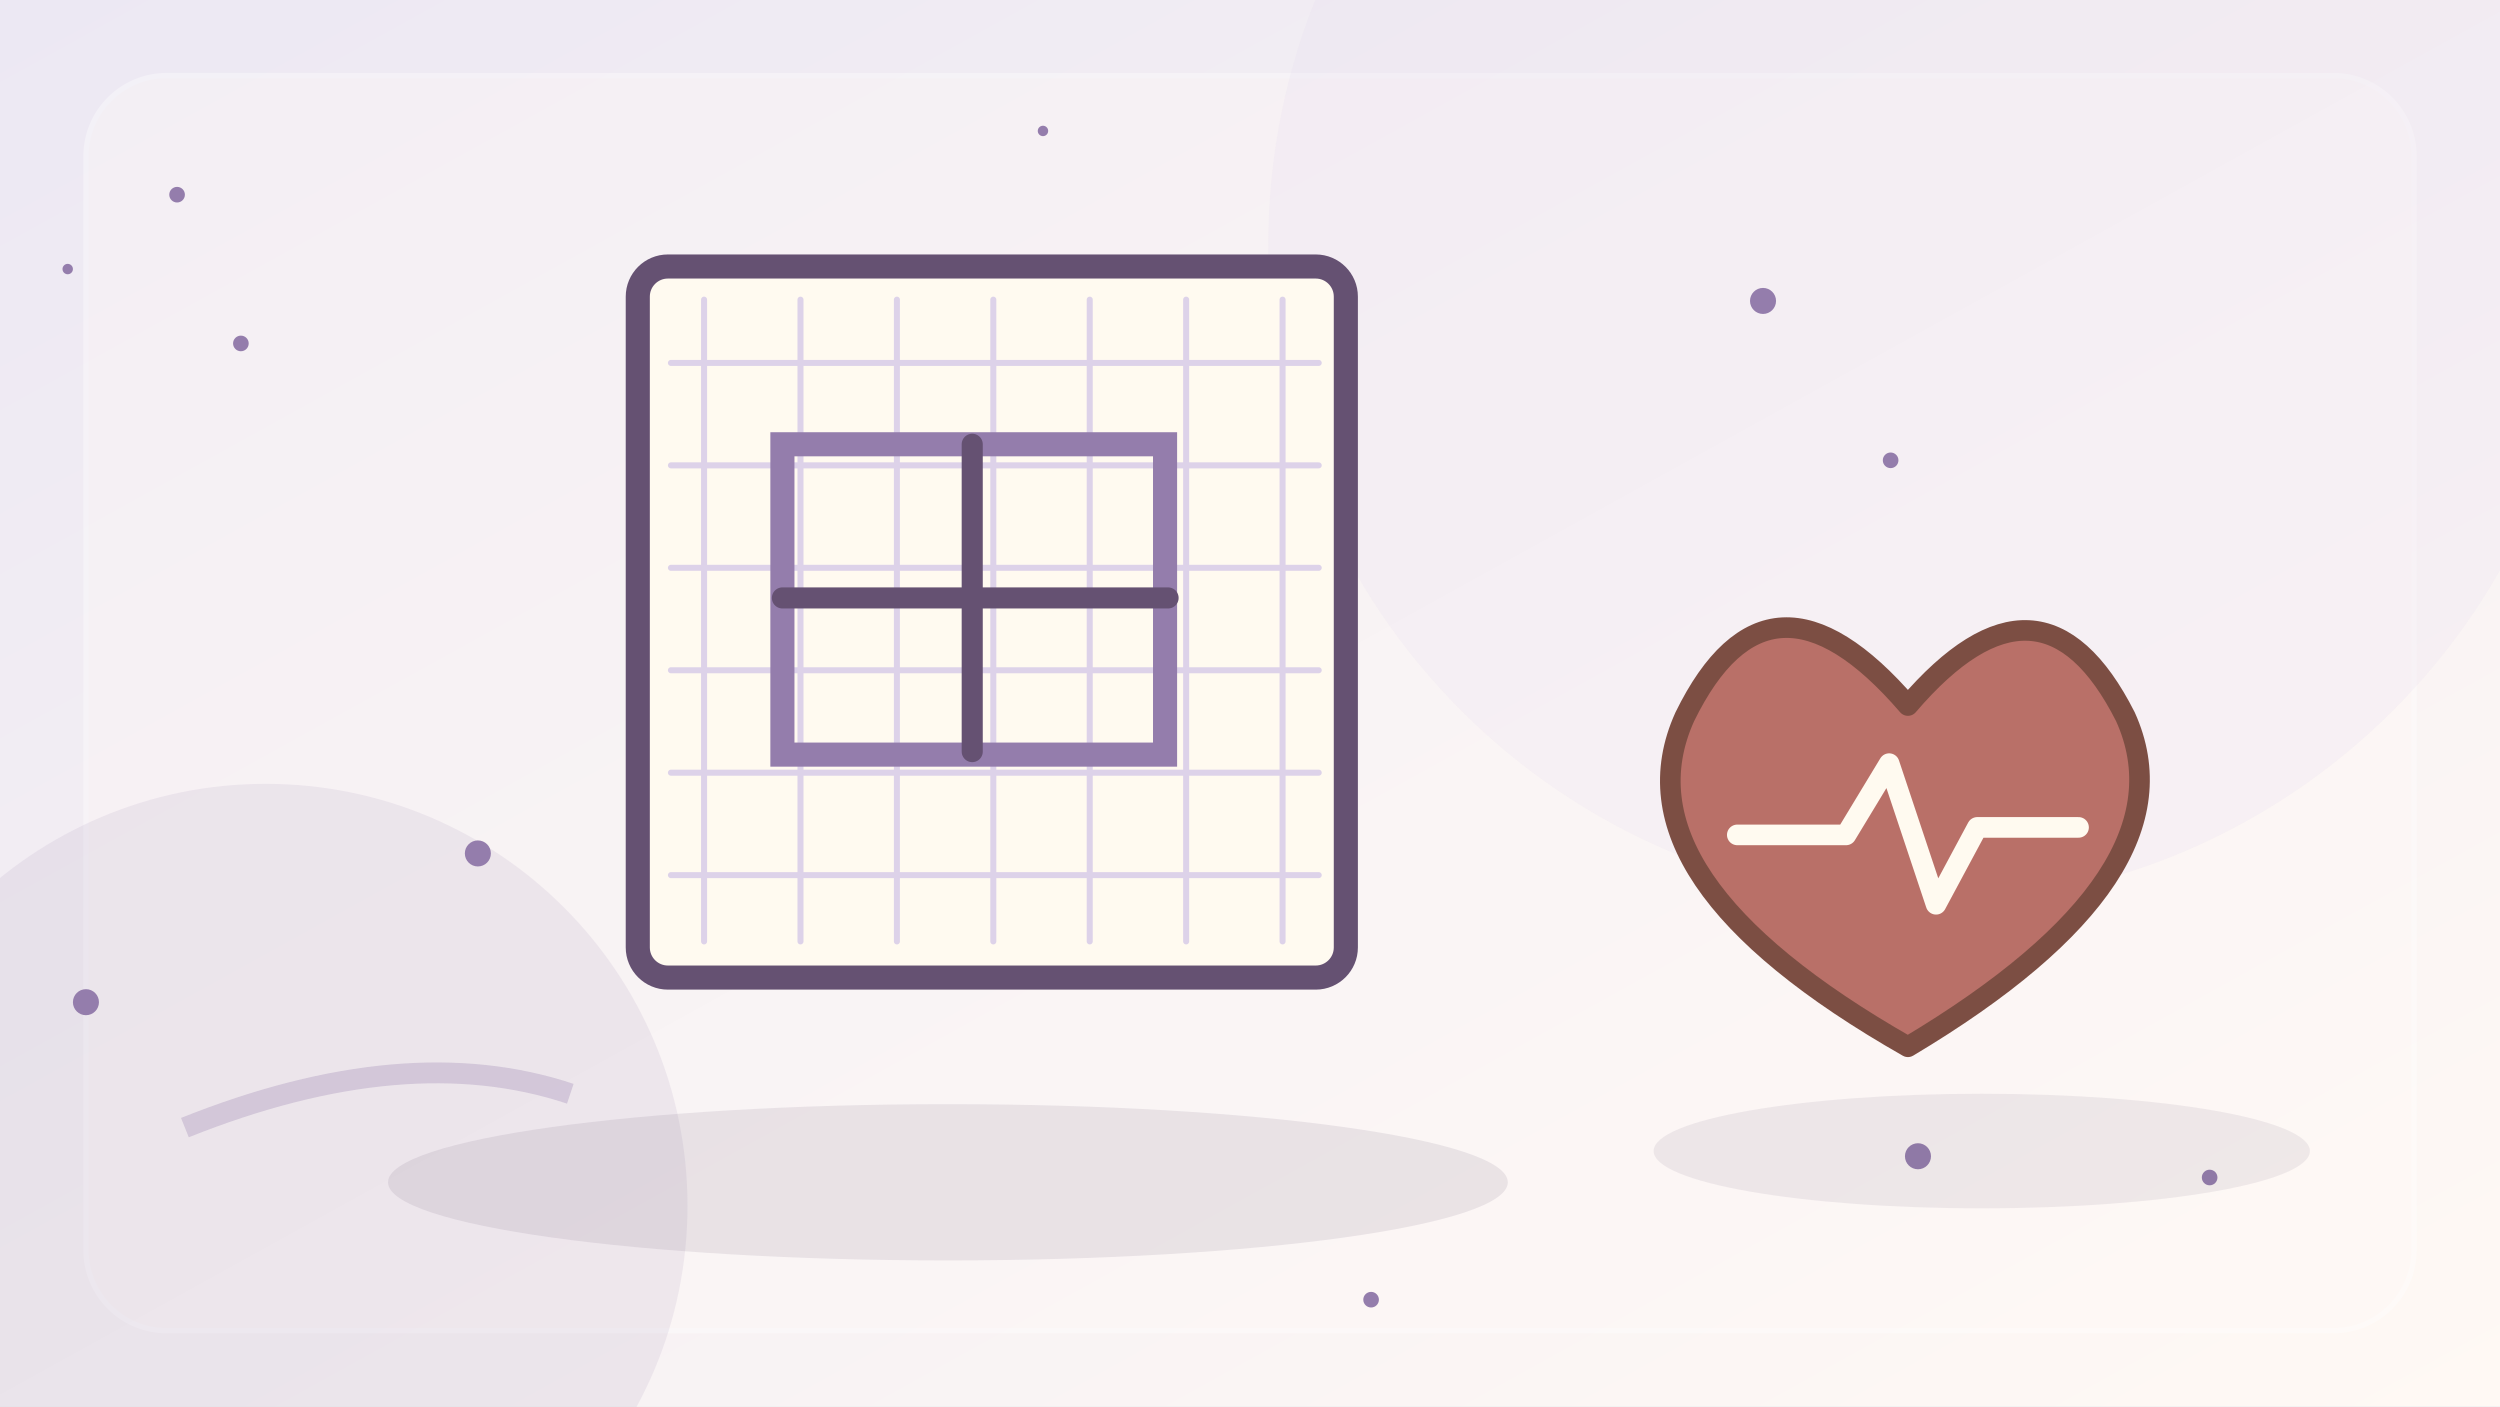
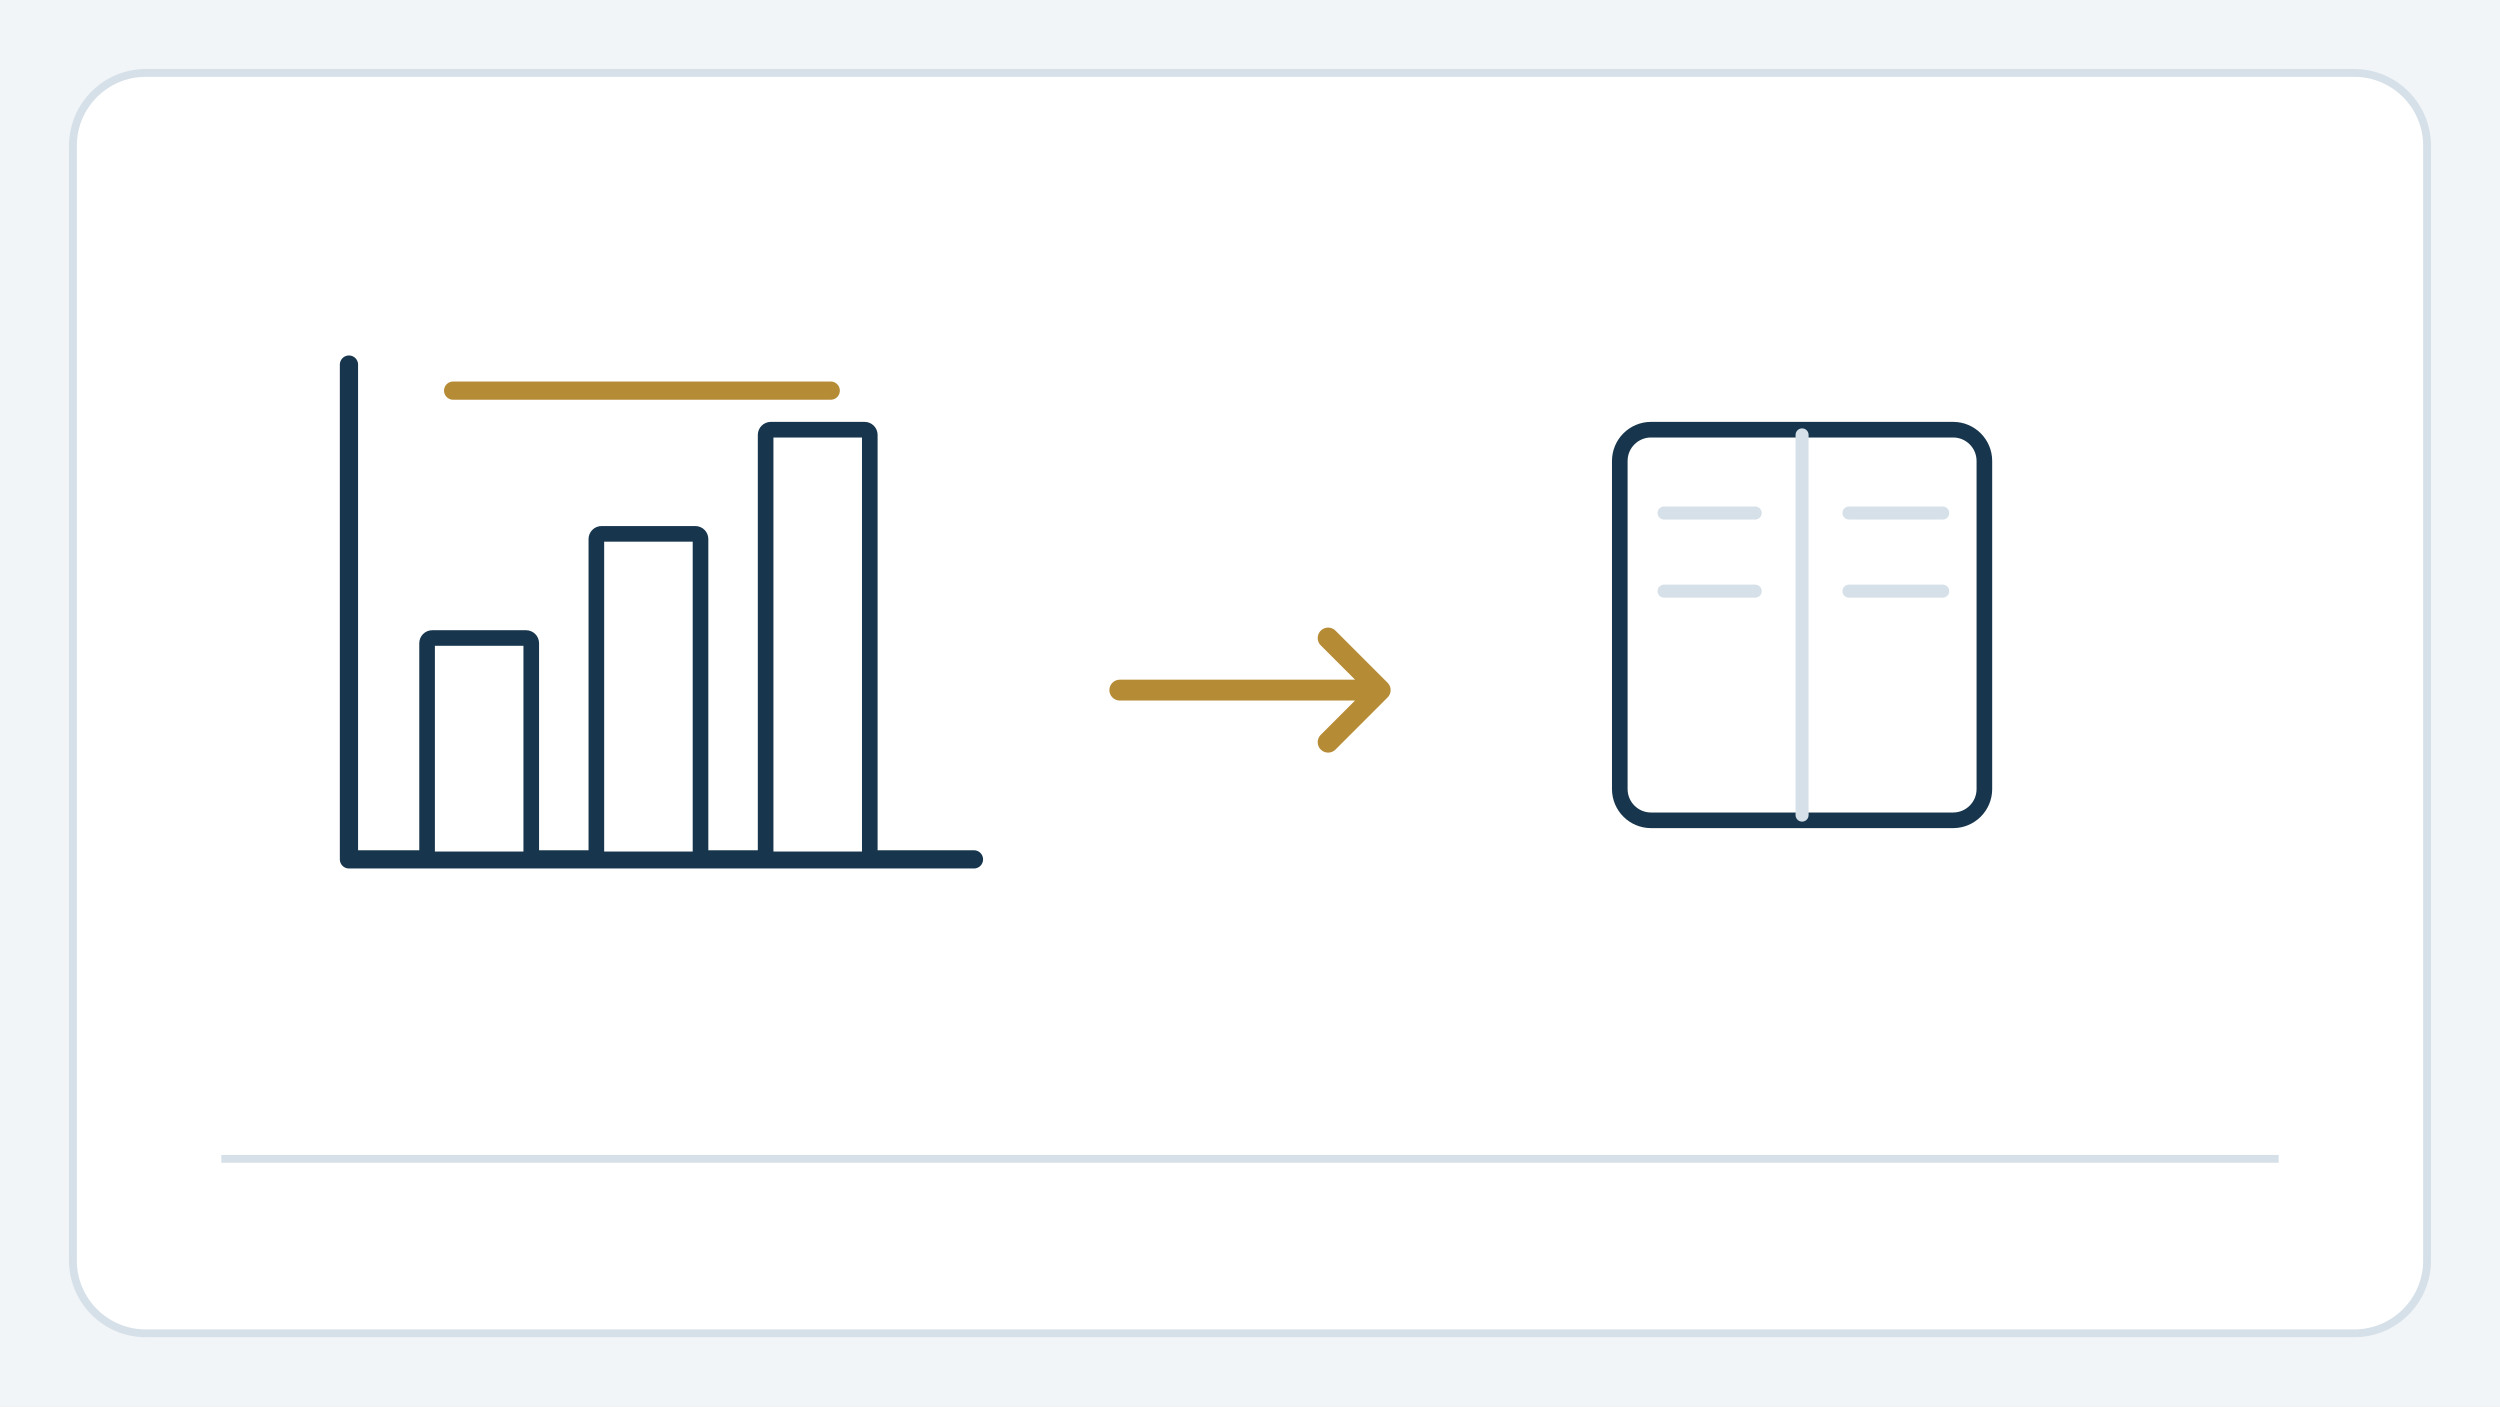
- <svg xmlns="http://www.w3.org/2000/svg" width="960" height="540" viewBox="0 0 960 540" role="img" aria-label="Autorska ilustracja: Jakość działania i ocena efektów">
-   <defs>
-     <linearGradient id="background" x1="0" y1="0" x2="1" y2="1">
-       <stop offset="0" stop-color="#ece8f3" />
-       <stop offset="1" stop-color="#fff9f4" />
-     </linearGradient>
-   </defs>
-   <rect width="960" height="540" fill="url(#background)" />
-   <rect x="33" y="29" width="894" height="482" rx="31" fill="#fffaf7" opacity=".35" stroke="#fff" stroke-width="2" />
-   <circle cx="740" cy="94" r="253" fill="#ddd2e9" opacity=".16" />
-   <circle cx="102" cy="463" r="162" fill="#947dac" opacity=".12" />
-   <circle cx="267.5" cy="254.28" r="3" fill="#947dac" stroke="none" stroke-width="4" />
-   <circle cx="33" cy="384.84" r="5" fill="#947dac" stroke="none" stroke-width="4" />
-   <circle cx="726" cy="176.76" r="3" fill="#947dac" stroke="none" stroke-width="4" />
-   <circle cx="740" cy="356.28" r="5" fill="#947dac" stroke="none" stroke-width="4" />
-   <circle cx="848.5" cy="452.16" r="3" fill="#947dac" stroke="none" stroke-width="4" />
-   <circle cx="330.5" cy="164.52" r="5" fill="#947dac" stroke="none" stroke-width="4" />
-   <circle cx="467" cy="293.04" r="5" fill="#947dac" stroke="none" stroke-width="4" />
-   <circle cx="677" cy="115.56" r="5" fill="#947dac" stroke="none" stroke-width="4" />
-   <circle cx="183.5" cy="327.72" r="5" fill="#947dac" stroke="none" stroke-width="4" />
-   <circle cx="526.5" cy="499.08" r="3" fill="#947dac" stroke="none" stroke-width="4" />
-   <circle cx="68" cy="74.76" r="3" fill="#947dac" stroke="none" stroke-width="4" />
-   <circle cx="26" cy="103.32" r="2" fill="#947dac" stroke="none" stroke-width="4" />
-   <circle cx="92.5" cy="131.88" r="3" fill="#947dac" stroke="none" stroke-width="4" />
-   <circle cx="400.5" cy="50.28" r="2" fill="#947dac" stroke="none" stroke-width="4" />
-   <circle cx="736.5" cy="444" r="5" fill="#947dac" stroke="none" stroke-width="4" />
-   <ellipse cx="364" cy="454" rx="215" ry="30" fill="#655172" opacity=".12" />
-   <ellipse cx="761" cy="442" rx="126" ry="22" fill="#655172" opacity=".10" />
-   <g transform="translate(194 63) scale(1.157)">
-     <rect x="44" y="34" width="235" height="236" rx="10" fill="#fffaf0" stroke="#655172" stroke-width="8" />
-     <path d="M55 66L270 66" stroke="#ddd2e9" stroke-width="2" stroke-linecap="round" fill="none" />
-     <path d="M55 100L270 100" stroke="#ddd2e9" stroke-width="2" stroke-linecap="round" fill="none" />
-     <path d="M55 134L270 134" stroke="#ddd2e9" stroke-width="2" stroke-linecap="round" fill="none" />
-     <path d="M55 168L270 168" stroke="#ddd2e9" stroke-width="2" stroke-linecap="round" fill="none" />
-     <path d="M55 202L270 202" stroke="#ddd2e9" stroke-width="2" stroke-linecap="round" fill="none" />
-     <path d="M55 236L270 236" stroke="#ddd2e9" stroke-width="2" stroke-linecap="round" fill="none" />
-     <path d="M66 45L66 258" stroke="#ddd2e9" stroke-width="2" stroke-linecap="round" fill="none" />
-     <path d="M98 45L98 258" stroke="#ddd2e9" stroke-width="2" stroke-linecap="round" fill="none" />
-     <path d="M130 45L130 258" stroke="#ddd2e9" stroke-width="2" stroke-linecap="round" fill="none" />
-     <path d="M162 45L162 258" stroke="#ddd2e9" stroke-width="2" stroke-linecap="round" fill="none" />
-     <path d="M194 45L194 258" stroke="#ddd2e9" stroke-width="2" stroke-linecap="round" fill="none" />
-     <path d="M226 45L226 258" stroke="#ddd2e9" stroke-width="2" stroke-linecap="round" fill="none" />
-     <path d="M258 45L258 258" stroke="#ddd2e9" stroke-width="2" stroke-linecap="round" fill="none" />
-     <rect x="92" y="93" width="127" height="103" rx="0" fill="none" stroke="#947dac" stroke-width="8" />
-     <path d="M155 93L155 195" stroke="#655172" stroke-width="7" stroke-linecap="round" fill="none" />
-     <path d="M92 144L220 144" stroke="#655172" stroke-width="7" stroke-linecap="round" fill="none" />
+ <svg xmlns="http://www.w3.org/2000/svg" width="960" height="540" viewBox="0 0 960 540" role="img" aria-label="Jakość działania i ocena efektów — obserwacje i książka">
+   <rect width="960" height="540" fill="#f1f5f8" />
+   <rect x="28" y="28" width="904" height="484" rx="28" fill="#fff" stroke="#d6e0e8" stroke-width="3" />
+   <g transform="translate(89 85)">
+     <path d="M45 245H285 M45 245V55" fill="none" stroke="#17364d" stroke-width="7" stroke-linecap="round" stroke-linejoin="round" />
+     <rect x="75" y="160" width="40" height="85" rx="2" fill="#fff" stroke="#17364d" stroke-width="6" />
+     <rect x="140" y="120" width="40" height="125" rx="2" fill="#fff" stroke="#17364d" stroke-width="6" />
+     <rect x="205" y="80" width="40" height="165" rx="2" fill="#fff" stroke="#17364d" stroke-width="6" />
+     <path d="M85 65H230" fill="none" stroke="#b68b36" stroke-width="7" stroke-linecap="round" stroke-linejoin="round" />
  </g>
-   <g transform="translate(616 209) scale(0.720)">
-     <path d="M162 268Q4 178 43 92Q88 0 162 86Q233 3 278 92Q316 176 162 268Z" fill="#b97068" stroke="#7c4e43" stroke-width="11" stroke-linejoin="round" stroke-linecap="round" />
-     <path d="M71 155h58l23-38 25 75 22-41h54" fill="none" stroke="#fffaf0" stroke-width="11" stroke-linejoin="round" stroke-linecap="round" />
+   <g transform="translate(542 85)">
+     <rect x="80" y="80" width="140" height="150" rx="12" fill="#fff" stroke="#17364d" stroke-width="6" />
+     <path d="M150 82V228 M97 112H132 M168 112H204 M97 142H132 M168 142H204" fill="none" stroke="#d6e0e8" stroke-width="5" stroke-linecap="round" stroke-linejoin="round" />
  </g>
-   <path d="M71 433q85-34 148-13" fill="none" stroke="#947dac" opacity=".29" stroke-width="8" />
+   <path d="M430 265H530 M510 245L530 265L510 285" fill="none" stroke="#b68b36" stroke-width="8" stroke-linecap="round" stroke-linejoin="round" />
+   <path d="M85 445H875" fill="none" stroke="#d6e0e8" stroke-width="3" />
</svg>
